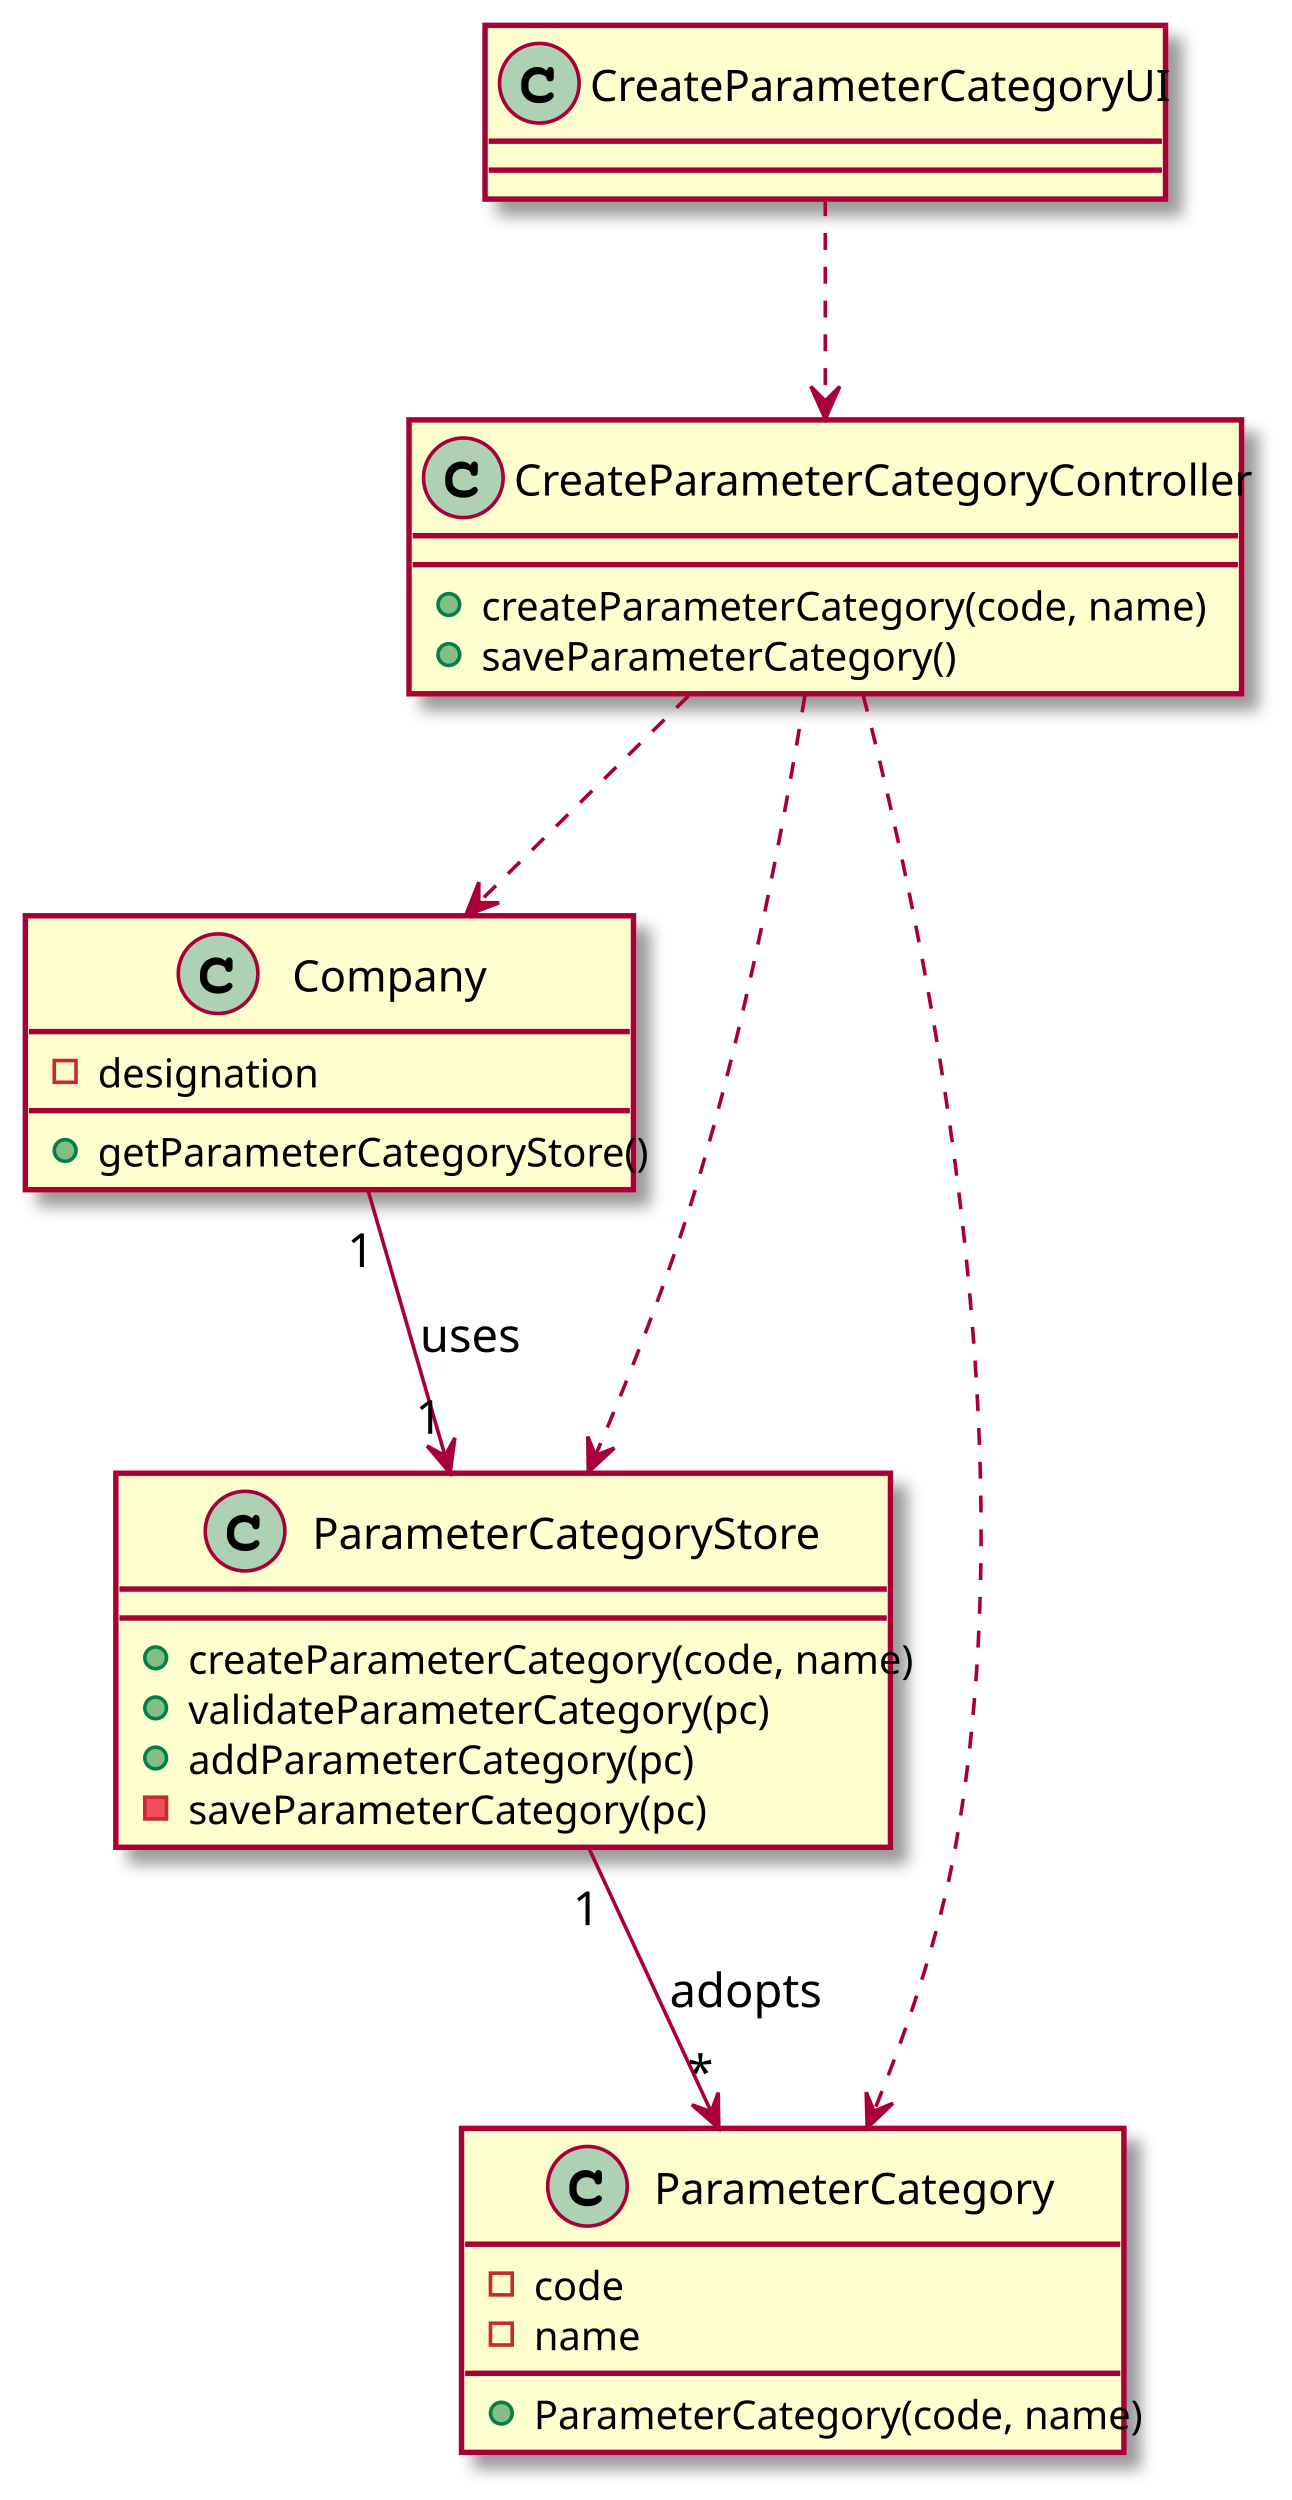
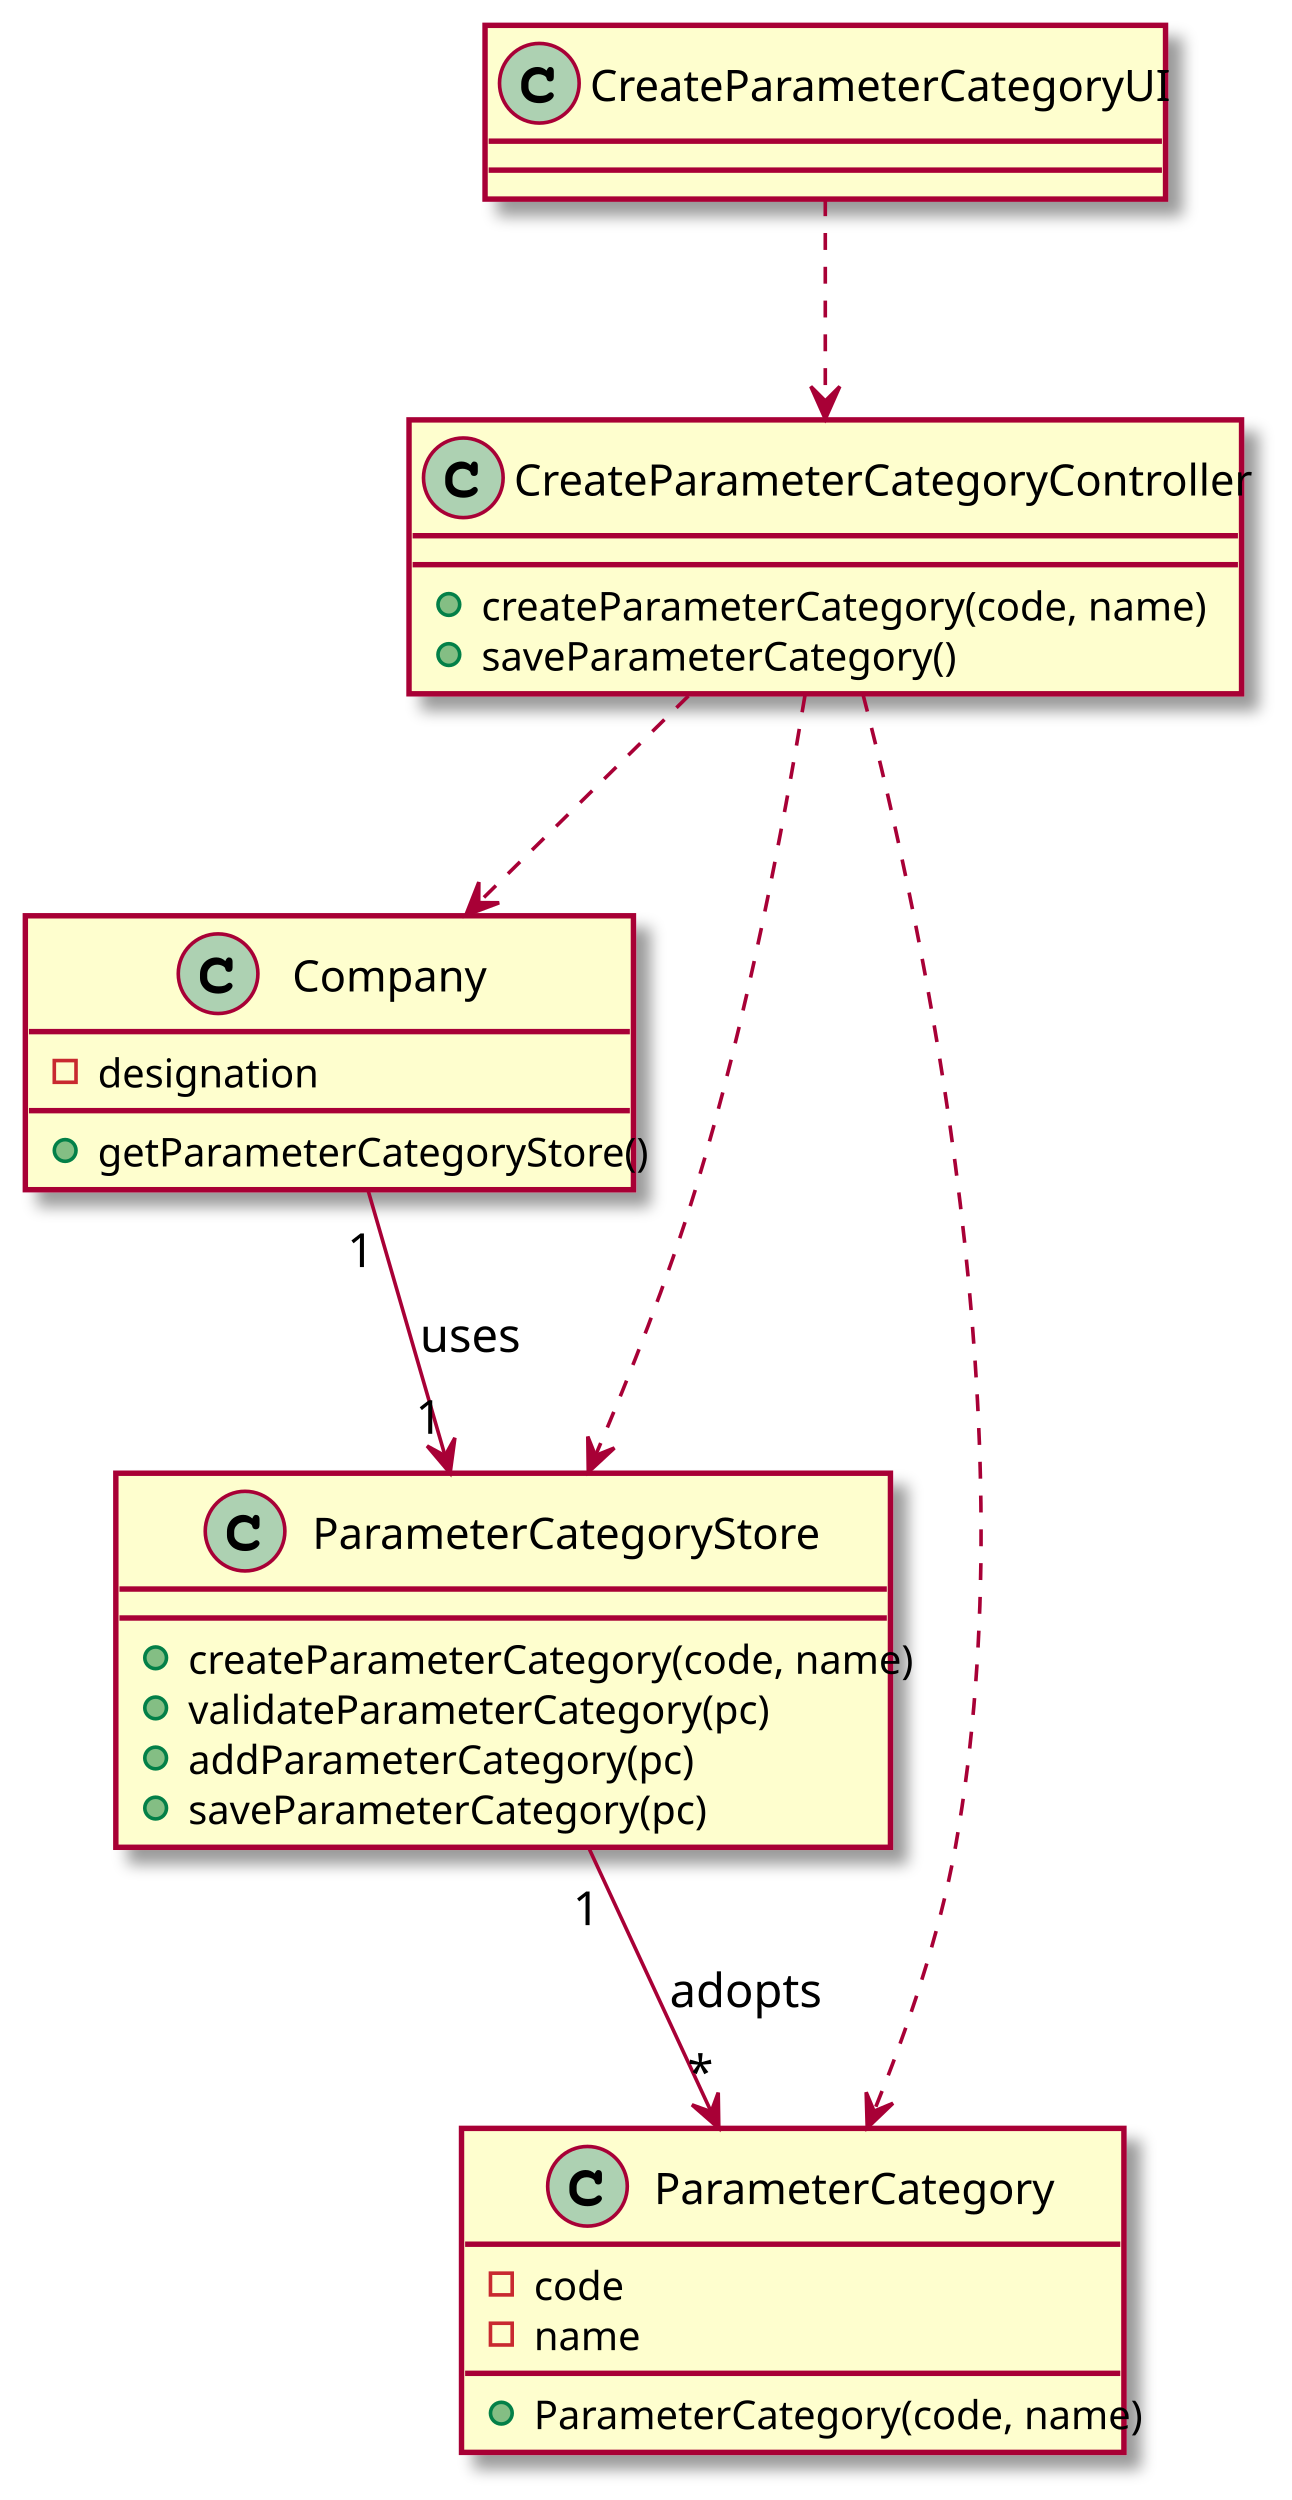
<svg xmlns="http://www.w3.org/2000/svg" contentScriptType="application/ecmascript" contentStyleType="text/css" height="1036.5px" preserveAspectRatio="none" style="width:535px;height:1036px;" version="1.1" viewBox="0 0 535 1036" width="535.5px" zoomAndPan="magnify">
  <defs>
-     <filter height="300%" id="ffykpg5tx5u8b" width="300%" x="-1" y="-1">
+     <filter height="300%" id="fmbucm42y26h9" width="300%" x="-1" y="-1">
      <feGaussianBlur result="blurOut" stdDeviation="3.0" />
      <feColorMatrix in="blurOut" result="blurOut2" type="matrix" values="0 0 0 0 0 0 0 0 0 0 0 0 0 0 0 0 0 0 .4 0" />
      <feOffset dx="6.0" dy="6.0" in="blurOut2" result="blurOut3" />
      <feBlend in="SourceGraphic" in2="blurOut3" mode="normal" />
    </filter>
  </defs>
  <g>
-     <rect codeLine="7" fill="#FEFECE" filter="url(#ffykpg5tx5u8b)" height="113.508" id="Company" style="stroke:#A80036;stroke-width:2.25;" width="252" x="10.5" y="379.5" />
+     <rect codeLine="7" fill="#FEFECE" filter="url(#fmbucm42y26h9)" height="113.508" id="Company" style="stroke:#A80036;stroke-width:2.25;" width="252" x="10.5" y="379.5" />
    <ellipse cx="90.375" cy="403.5" fill="#ADD1B2" rx="16.5" ry="16.5" style="stroke:#A80036;stroke-width:1.5;" />
    <path d="M93.375,398.25 Q93.68,397.5 94.031,397.125 Q94.383,396.75 94.781,396.75 Q95.484,396.75 95.93,397.172 Q96.375,397.594 96.375,398.578 L96.375,400.922 Q96.375,401.906 95.953,402.328 Q95.531,402.75 94.875,402.75 Q94.289,402.75 93.914,402.492 Q93.539,402.234 93.375,401.555 Q93.305,401.086 93.047,400.828 Q92.578,400.336 91.734,400.055 Q90.891,399.75 90.047,399.75 Q88.992,399.75 88.102,400.172 Q87.234,400.594 86.555,401.531 Q85.875,402.469 85.875,403.758 L85.875,405.141 Q85.875,406.688 87.141,407.719 Q88.406,408.75 90.656,408.75 Q91.992,408.75 92.93,408.445 Q93.469,408.281 94.078,407.742 Q94.477,407.438 94.688,407.344 Q94.898,407.25 95.156,407.25 Q95.648,407.25 96,407.648 Q96.375,408.023 96.375,408.562 Q96.375,409.078 95.859,409.688 Q95.109,410.578 93.914,411.07 Q92.344,411.75 90.422,411.75 Q88.172,411.75 86.367,410.859 Q84.914,410.156 83.883,408.633 Q82.875,407.109 82.875,405.305 L82.875,403.664 Q82.875,401.789 83.766,400.148 Q84.68,398.508 86.25,397.641 Q87.844,396.75 89.625,396.75 Q90.703,396.75 91.641,397.125 Q92.578,397.5 93.375,398.25 Z " fill="#000000" />
    <text fill="#000000" font-family="sans-serif" font-size="18" lengthAdjust="spacing" textLength="79.5" x="121.125" y="410.865">Company</text>
    <line style="stroke:#A80036;stroke-width:2.25;" x1="12" x2="261" y1="427.5" y2="427.5" />
    <rect fill="none" height="9" style="stroke:#C82930;stroke-width:1.5;" width="9" x="22.5" y="439.5" />
    <text fill="#000000" font-family="sans-serif" font-size="16.5" lengthAdjust="spacing" textLength="82.5" x="40.5" y="450.628">designation</text>
    <line style="stroke:#A80036;stroke-width:2.25;" x1="12" x2="261" y1="460.254" y2="460.254" />
    <ellipse cx="27" cy="476.754" fill="#84BE84" rx="4.5" ry="4.5" style="stroke:#038048;stroke-width:1.5;" />
    <text fill="#000000" font-family="sans-serif" font-size="16.5" lengthAdjust="spacing" textLength="213" x="40.5" y="483.382">getParameterCategoryStore()</text>
-     <rect codeLine="18" fill="#FEFECE" filter="url(#ffykpg5tx5u8b)" height="155.016" id="ParameterCategoryStore" style="stroke:#A80036;stroke-width:2.25;" width="321" x="48" y="610.5" />
+     <rect codeLine="18" fill="#FEFECE" filter="url(#fmbucm42y26h9)" height="155.016" id="ParameterCategoryStore" style="stroke:#A80036;stroke-width:2.25;" width="321" x="48" y="610.5" />
    <ellipse cx="101.55" cy="634.5" fill="#ADD1B2" rx="16.5" ry="16.5" style="stroke:#A80036;stroke-width:1.5;" />
    <path d="M104.55,629.25 Q104.855,628.5 105.206,628.125 Q105.558,627.75 105.956,627.75 Q106.659,627.75 107.105,628.172 Q107.55,628.594 107.55,629.578 L107.55,631.922 Q107.55,632.906 107.128,633.328 Q106.706,633.75 106.05,633.75 Q105.464,633.75 105.089,633.492 Q104.714,633.234 104.55,632.555 Q104.48,632.086 104.222,631.828 Q103.753,631.336 102.909,631.055 Q102.066,630.75 101.222,630.75 Q100.167,630.75 99.277,631.172 Q98.409,631.594 97.73,632.531 Q97.05,633.469 97.05,634.758 L97.05,636.141 Q97.05,637.688 98.316,638.719 Q99.581,639.75 101.831,639.75 Q103.167,639.75 104.105,639.445 Q104.644,639.281 105.253,638.742 Q105.652,638.438 105.862,638.344 Q106.073,638.25 106.331,638.25 Q106.823,638.25 107.175,638.648 Q107.55,639.023 107.55,639.562 Q107.55,640.078 107.034,640.688 Q106.284,641.578 105.089,642.07 Q103.519,642.75 101.597,642.75 Q99.347,642.75 97.542,641.859 Q96.089,641.156 95.058,639.633 Q94.05,638.109 94.05,636.305 L94.05,634.664 Q94.05,632.789 94.941,631.148 Q95.855,629.508 97.425,628.641 Q99.019,627.75 100.8,627.75 Q101.878,627.75 102.816,628.125 Q103.753,628.5 104.55,629.25 Z " fill="#000000" />
    <text fill="#000000" font-family="sans-serif" font-size="18" lengthAdjust="spacing" textLength="204" x="129.45" y="641.865">ParameterCategoryStore</text>
    <line style="stroke:#A80036;stroke-width:2.25;" x1="49.5" x2="367.5" y1="658.5" y2="658.5" />
    <line style="stroke:#A80036;stroke-width:2.25;" x1="49.5" x2="367.5" y1="670.5" y2="670.5" />
    <ellipse cx="64.5" cy="687" fill="#84BE84" rx="4.5" ry="4.5" style="stroke:#038048;stroke-width:1.5;" />
    <text fill="#000000" font-family="sans-serif" font-size="16.5" lengthAdjust="spacing" textLength="282" x="78" y="693.628">createParameterCategory(code, name)</text>
    <ellipse cx="64.5" cy="707.754" fill="#84BE84" rx="4.5" ry="4.5" style="stroke:#038048;stroke-width:1.5;" />
    <text fill="#000000" font-family="sans-serif" font-size="16.5" lengthAdjust="spacing" textLength="225" x="78" y="714.382">validateParameterCategory(pc)</text>
    <ellipse cx="64.5" cy="728.508" fill="#84BE84" rx="4.5" ry="4.5" style="stroke:#038048;stroke-width:1.5;" />
    <text fill="#000000" font-family="sans-serif" font-size="16.5" lengthAdjust="spacing" textLength="196.5" x="78" y="735.136">addParameterCategory(pc)</text>
-     <rect fill="#F24D5C" height="9" style="stroke:#C82930;stroke-width:1.5;" width="9" x="60" y="744.762" />
+     <ellipse cx="64.5" cy="749.262" fill="#84BE84" rx="4.5" ry="4.5" style="stroke:#038048;stroke-width:1.5;" />
    <text fill="#000000" font-family="sans-serif" font-size="16.5" lengthAdjust="spacing" textLength="205.5" x="78" y="755.89">saveParameterCategory(pc)</text>
-     <rect codeLine="26" fill="#FEFECE" filter="url(#ffykpg5tx5u8b)" height="134.262" id="ParameterCategory" style="stroke:#A80036;stroke-width:2.25;" width="274.5" x="191.25" y="882" />
+     <rect codeLine="26" fill="#FEFECE" filter="url(#fmbucm42y26h9)" height="134.262" id="ParameterCategory" style="stroke:#A80036;stroke-width:2.25;" width="274.5" x="191.25" y="882" />
    <ellipse cx="243.45" cy="906" fill="#ADD1B2" rx="16.5" ry="16.5" style="stroke:#A80036;stroke-width:1.5;" />
    <path d="M246.45,900.75 Q246.755,900 247.106,899.625 Q247.458,899.25 247.856,899.25 Q248.559,899.25 249.005,899.672 Q249.45,900.094 249.45,901.078 L249.45,903.422 Q249.45,904.406 249.028,904.828 Q248.606,905.25 247.95,905.25 Q247.364,905.25 246.989,904.992 Q246.614,904.734 246.45,904.055 Q246.38,903.586 246.122,903.328 Q245.653,902.836 244.809,902.555 Q243.966,902.25 243.122,902.25 Q242.067,902.25 241.177,902.672 Q240.309,903.094 239.63,904.031 Q238.95,904.969 238.95,906.258 L238.95,907.641 Q238.95,909.188 240.216,910.219 Q241.481,911.25 243.731,911.25 Q245.067,911.25 246.005,910.945 Q246.544,910.781 247.153,910.242 Q247.552,909.938 247.762,909.844 Q247.973,909.75 248.231,909.75 Q248.723,909.75 249.075,910.148 Q249.45,910.523 249.45,911.062 Q249.45,911.578 248.934,912.188 Q248.184,913.078 246.989,913.57 Q245.419,914.25 243.497,914.25 Q241.247,914.25 239.442,913.359 Q237.989,912.656 236.958,911.133 Q235.95,909.609 235.95,907.805 L235.95,906.164 Q235.95,904.289 236.841,902.648 Q237.755,901.008 239.325,900.141 Q240.919,899.25 242.7,899.25 Q243.778,899.25 244.716,899.625 Q245.653,900 246.45,900.75 Z " fill="#000000" />
    <text fill="#000000" font-family="sans-serif" font-size="18" lengthAdjust="spacing" textLength="160.5" x="271.05" y="913.365">ParameterCategory</text>
    <line style="stroke:#A80036;stroke-width:2.25;" x1="192.75" x2="464.25" y1="930" y2="930" />
    <rect fill="none" height="9" style="stroke:#C82930;stroke-width:1.5;" width="9" x="203.25" y="942" />
    <text fill="#000000" font-family="sans-serif" font-size="16.5" lengthAdjust="spacing" textLength="36" x="221.25" y="953.128">code</text>
    <rect fill="none" height="9" style="stroke:#C82930;stroke-width:1.5;" width="9" x="203.25" y="962.754" />
    <text fill="#000000" font-family="sans-serif" font-size="16.5" lengthAdjust="spacing" textLength="39" x="221.25" y="973.882">name</text>
    <line style="stroke:#A80036;stroke-width:2.25;" x1="192.75" x2="464.25" y1="983.508" y2="983.508" />
    <ellipse cx="207.75" cy="1000.008" fill="#84BE84" rx="4.5" ry="4.5" style="stroke:#038048;stroke-width:1.5;" />
    <text fill="#000000" font-family="sans-serif" font-size="16.5" lengthAdjust="spacing" textLength="235.5" x="221.25" y="1006.636">ParameterCategory(code, name)</text>
-     <rect codeLine="12" fill="#FEFECE" filter="url(#ffykpg5tx5u8b)" height="113.508" id="CreateParameterCategoryController" style="stroke:#A80036;stroke-width:2.25;" width="345" x="169.5" y="174" />
+     <rect codeLine="12" fill="#FEFECE" filter="url(#fmbucm42y26h9)" height="113.508" id="CreateParameterCategoryController" style="stroke:#A80036;stroke-width:2.25;" width="345" x="169.5" y="174" />
    <ellipse cx="192" cy="198" fill="#ADD1B2" rx="16.5" ry="16.5" style="stroke:#A80036;stroke-width:1.5;" />
    <path d="M195,192.75 Q195.305,192 195.656,191.625 Q196.008,191.25 196.406,191.25 Q197.109,191.25 197.555,191.672 Q198,192.094 198,193.078 L198,195.422 Q198,196.406 197.578,196.828 Q197.156,197.25 196.5,197.25 Q195.914,197.25 195.539,196.992 Q195.164,196.734 195,196.055 Q194.93,195.586 194.672,195.328 Q194.203,194.836 193.359,194.555 Q192.516,194.25 191.672,194.25 Q190.617,194.25 189.727,194.672 Q188.859,195.094 188.18,196.031 Q187.5,196.969 187.5,198.258 L187.5,199.641 Q187.5,201.188 188.766,202.219 Q190.031,203.25 192.281,203.25 Q193.617,203.25 194.555,202.945 Q195.094,202.781 195.703,202.242 Q196.102,201.938 196.312,201.844 Q196.523,201.75 196.781,201.75 Q197.273,201.75 197.625,202.148 Q198,202.523 198,203.062 Q198,203.578 197.484,204.188 Q196.734,205.078 195.539,205.57 Q193.969,206.25 192.047,206.25 Q189.797,206.25 187.992,205.359 Q186.539,204.656 185.508,203.133 Q184.5,201.609 184.5,199.805 L184.5,198.164 Q184.5,196.289 185.391,194.648 Q186.305,193.008 187.875,192.141 Q189.469,191.25 191.25,191.25 Q192.328,191.25 193.266,191.625 Q194.203,192 195,192.75 Z " fill="#000000" />
    <text fill="#000000" font-family="sans-serif" font-size="18" lengthAdjust="spacing" textLength="297" x="213" y="205.365">CreateParameterCategoryController</text>
    <line style="stroke:#A80036;stroke-width:2.25;" x1="171" x2="513" y1="222" y2="222" />
    <line style="stroke:#A80036;stroke-width:2.25;" x1="171" x2="513" y1="234" y2="234" />
    <ellipse cx="186" cy="250.5" fill="#84BE84" rx="4.5" ry="4.5" style="stroke:#038048;stroke-width:1.5;" />
    <text fill="#000000" font-family="sans-serif" font-size="16.5" lengthAdjust="spacing" textLength="282" x="199.5" y="257.128">createParameterCategory(code, name)</text>
    <ellipse cx="186" cy="271.254" fill="#84BE84" rx="4.5" ry="4.5" style="stroke:#038048;stroke-width:1.5;" />
    <text fill="#000000" font-family="sans-serif" font-size="16.5" lengthAdjust="spacing" textLength="187.5" x="199.5" y="277.882">saveParameterCategory()</text>
-     <rect codeLine="5" fill="#FEFECE" filter="url(#ffykpg5tx5u8b)" height="72" id="CreateParameterCategoryUI" style="stroke:#A80036;stroke-width:2.25;" width="282" x="201" y="10.5" />
+     <rect codeLine="5" fill="#FEFECE" filter="url(#fmbucm42y26h9)" height="72" id="CreateParameterCategoryUI" style="stroke:#A80036;stroke-width:2.25;" width="282" x="201" y="10.5" />
    <ellipse cx="223.5" cy="34.5" fill="#ADD1B2" rx="16.5" ry="16.5" style="stroke:#A80036;stroke-width:1.5;" />
    <path d="M226.5,29.25 Q226.805,28.5 227.156,28.125 Q227.508,27.75 227.906,27.75 Q228.609,27.75 229.055,28.172 Q229.5,28.594 229.5,29.578 L229.5,31.922 Q229.5,32.906 229.078,33.328 Q228.656,33.75 228,33.75 Q227.414,33.75 227.039,33.492 Q226.664,33.234 226.5,32.555 Q226.43,32.086 226.172,31.828 Q225.703,31.336 224.859,31.055 Q224.016,30.75 223.172,30.75 Q222.117,30.75 221.227,31.172 Q220.359,31.594 219.68,32.531 Q219,33.469 219,34.758 L219,36.141 Q219,37.688 220.266,38.719 Q221.531,39.75 223.781,39.75 Q225.117,39.75 226.055,39.445 Q226.594,39.281 227.203,38.742 Q227.602,38.438 227.812,38.344 Q228.023,38.25 228.281,38.25 Q228.773,38.25 229.125,38.648 Q229.5,39.023 229.5,39.562 Q229.5,40.078 228.984,40.688 Q228.234,41.578 227.039,42.07 Q225.469,42.75 223.547,42.75 Q221.297,42.75 219.492,41.859 Q218.039,41.156 217.008,39.633 Q216,38.109 216,36.305 L216,34.664 Q216,32.789 216.891,31.148 Q217.805,29.508 219.375,28.641 Q220.969,27.75 222.75,27.75 Q223.828,27.75 224.766,28.125 Q225.703,28.5 226.5,29.25 Z " fill="#000000" />
    <text fill="#000000" font-family="sans-serif" font-size="18" lengthAdjust="spacing" textLength="234" x="244.5" y="41.865">CreateParameterCategoryUI</text>
    <line style="stroke:#A80036;stroke-width:2.25;" x1="202.5" x2="481.5" y1="58.5" y2="58.5" />
    <line style="stroke:#A80036;stroke-width:2.25;" x1="202.5" x2="481.5" y1="70.5" y2="70.5" />
    <path codeLine="32" d="M152.655,493.71 C161.985,525.87 173.895,566.955 184.32,602.895 " fill="none" id="Company-to-ParameterCategoryStore" style="stroke:#A80036;stroke-width:1.5;" />
    <polygon fill="#A80036" points="186.525,610.485,188.505,595.845,184.425,603.285,176.985,599.205,186.525,610.485" style="stroke:#A80036;stroke-width:1.5;" />
    <text fill="#000000" font-family="sans-serif" font-size="19.5" lengthAdjust="spacing" textLength="42" x="174" y="560.243">uses</text>
    <text fill="#000000" font-family="sans-serif" font-size="19.5" lengthAdjust="spacing" textLength="10.5" x="143.893" y="525.064">1</text>
    <text fill="#000000" font-family="sans-serif" font-size="19.5" lengthAdjust="spacing" textLength="10.5" x="172.196" y="594.176">1</text>
    <path codeLine="33" d="M285.3,288.375 C258.345,314.925 226.065,346.74 198.465,373.935 " fill="none" id="CreateParameterCategoryController-to-Company" style="stroke:#A80036;stroke-width:1.5;stroke-dasharray:7.0,7.0;" />
    <polygon fill="#A80036" points="193.02,379.305,206.851,374.113,198.366,374.045,198.435,365.56,193.02,379.305" style="stroke:#A80036;stroke-width:1.5;" />
    <path codeLine="34" d="M342,82.56 C342,106.065 342,137.865 342,165.87 " fill="none" id="CreateParameterCategoryUI-to-CreateParameterCategoryController" style="stroke:#A80036;stroke-width:1.5;stroke-dasharray:7.0,7.0;" />
    <polygon fill="#A80036" points="342,173.655,348,160.155,342,166.155,336,160.155,342,173.655" style="stroke:#A80036;stroke-width:1.5;" />
    <path codeLine="35" d="M357.705,288.075 C382.965,385.365 426.78,592.575 396,765 C389.355,802.185 375.69,841.725 362.37,874.485 " fill="none" id="CreateParameterCategoryController-to-ParameterCategory" style="stroke:#A80036;stroke-width:1.5;stroke-dasharray:7.0,7.0;" />
    <polygon fill="#A80036" points="359.37,881.805,370.047,871.595,362.218,874.867,358.946,867.038,359.37,881.805" style="stroke:#A80036;stroke-width:1.5;" />
    <path codeLine="36" d="M243.855,765.48 C259.86,799.995 278.7,840.615 294.54,874.77 " fill="none" id="ParameterCategoryStore-to-ParameterCategory" style="stroke:#A80036;stroke-width:1.5;" />
    <polygon fill="#A80036" points="297.87,881.955,297.634,867.184,294.715,875.151,286.747,872.232,297.87,881.955" style="stroke:#A80036;stroke-width:1.5;" />
    <text fill="#000000" font-family="sans-serif" font-size="19.5" lengthAdjust="spacing" textLength="58.5" x="277.5" y="831.743">adopts</text>
    <text fill="#000000" font-family="sans-serif" font-size="19.5" lengthAdjust="spacing" textLength="10.5" x="237.4" y="797.781">1</text>
    <text fill="#000000" font-family="sans-serif" font-size="19.5" lengthAdjust="spacing" textLength="7.5" x="284.891" y="865.621">*</text>
    <path codeLine="37" d="M333.57,288.255 C324.78,341.61 309.3,424.05 288,493.5 C276.75,530.175 261.195,569.505 246.825,603.015 " fill="none" id="CreateParameterCategoryController-to-ParameterCategoryStore" style="stroke:#A80036;stroke-width:1.5;stroke-dasharray:7.0,7.0;" />
    <polygon fill="#A80036" points="243.78,610.08,254.613,600.035,246.734,603.186,243.583,595.308,243.78,610.08" style="stroke:#A80036;stroke-width:1.5;" />
  </g>
</svg>
